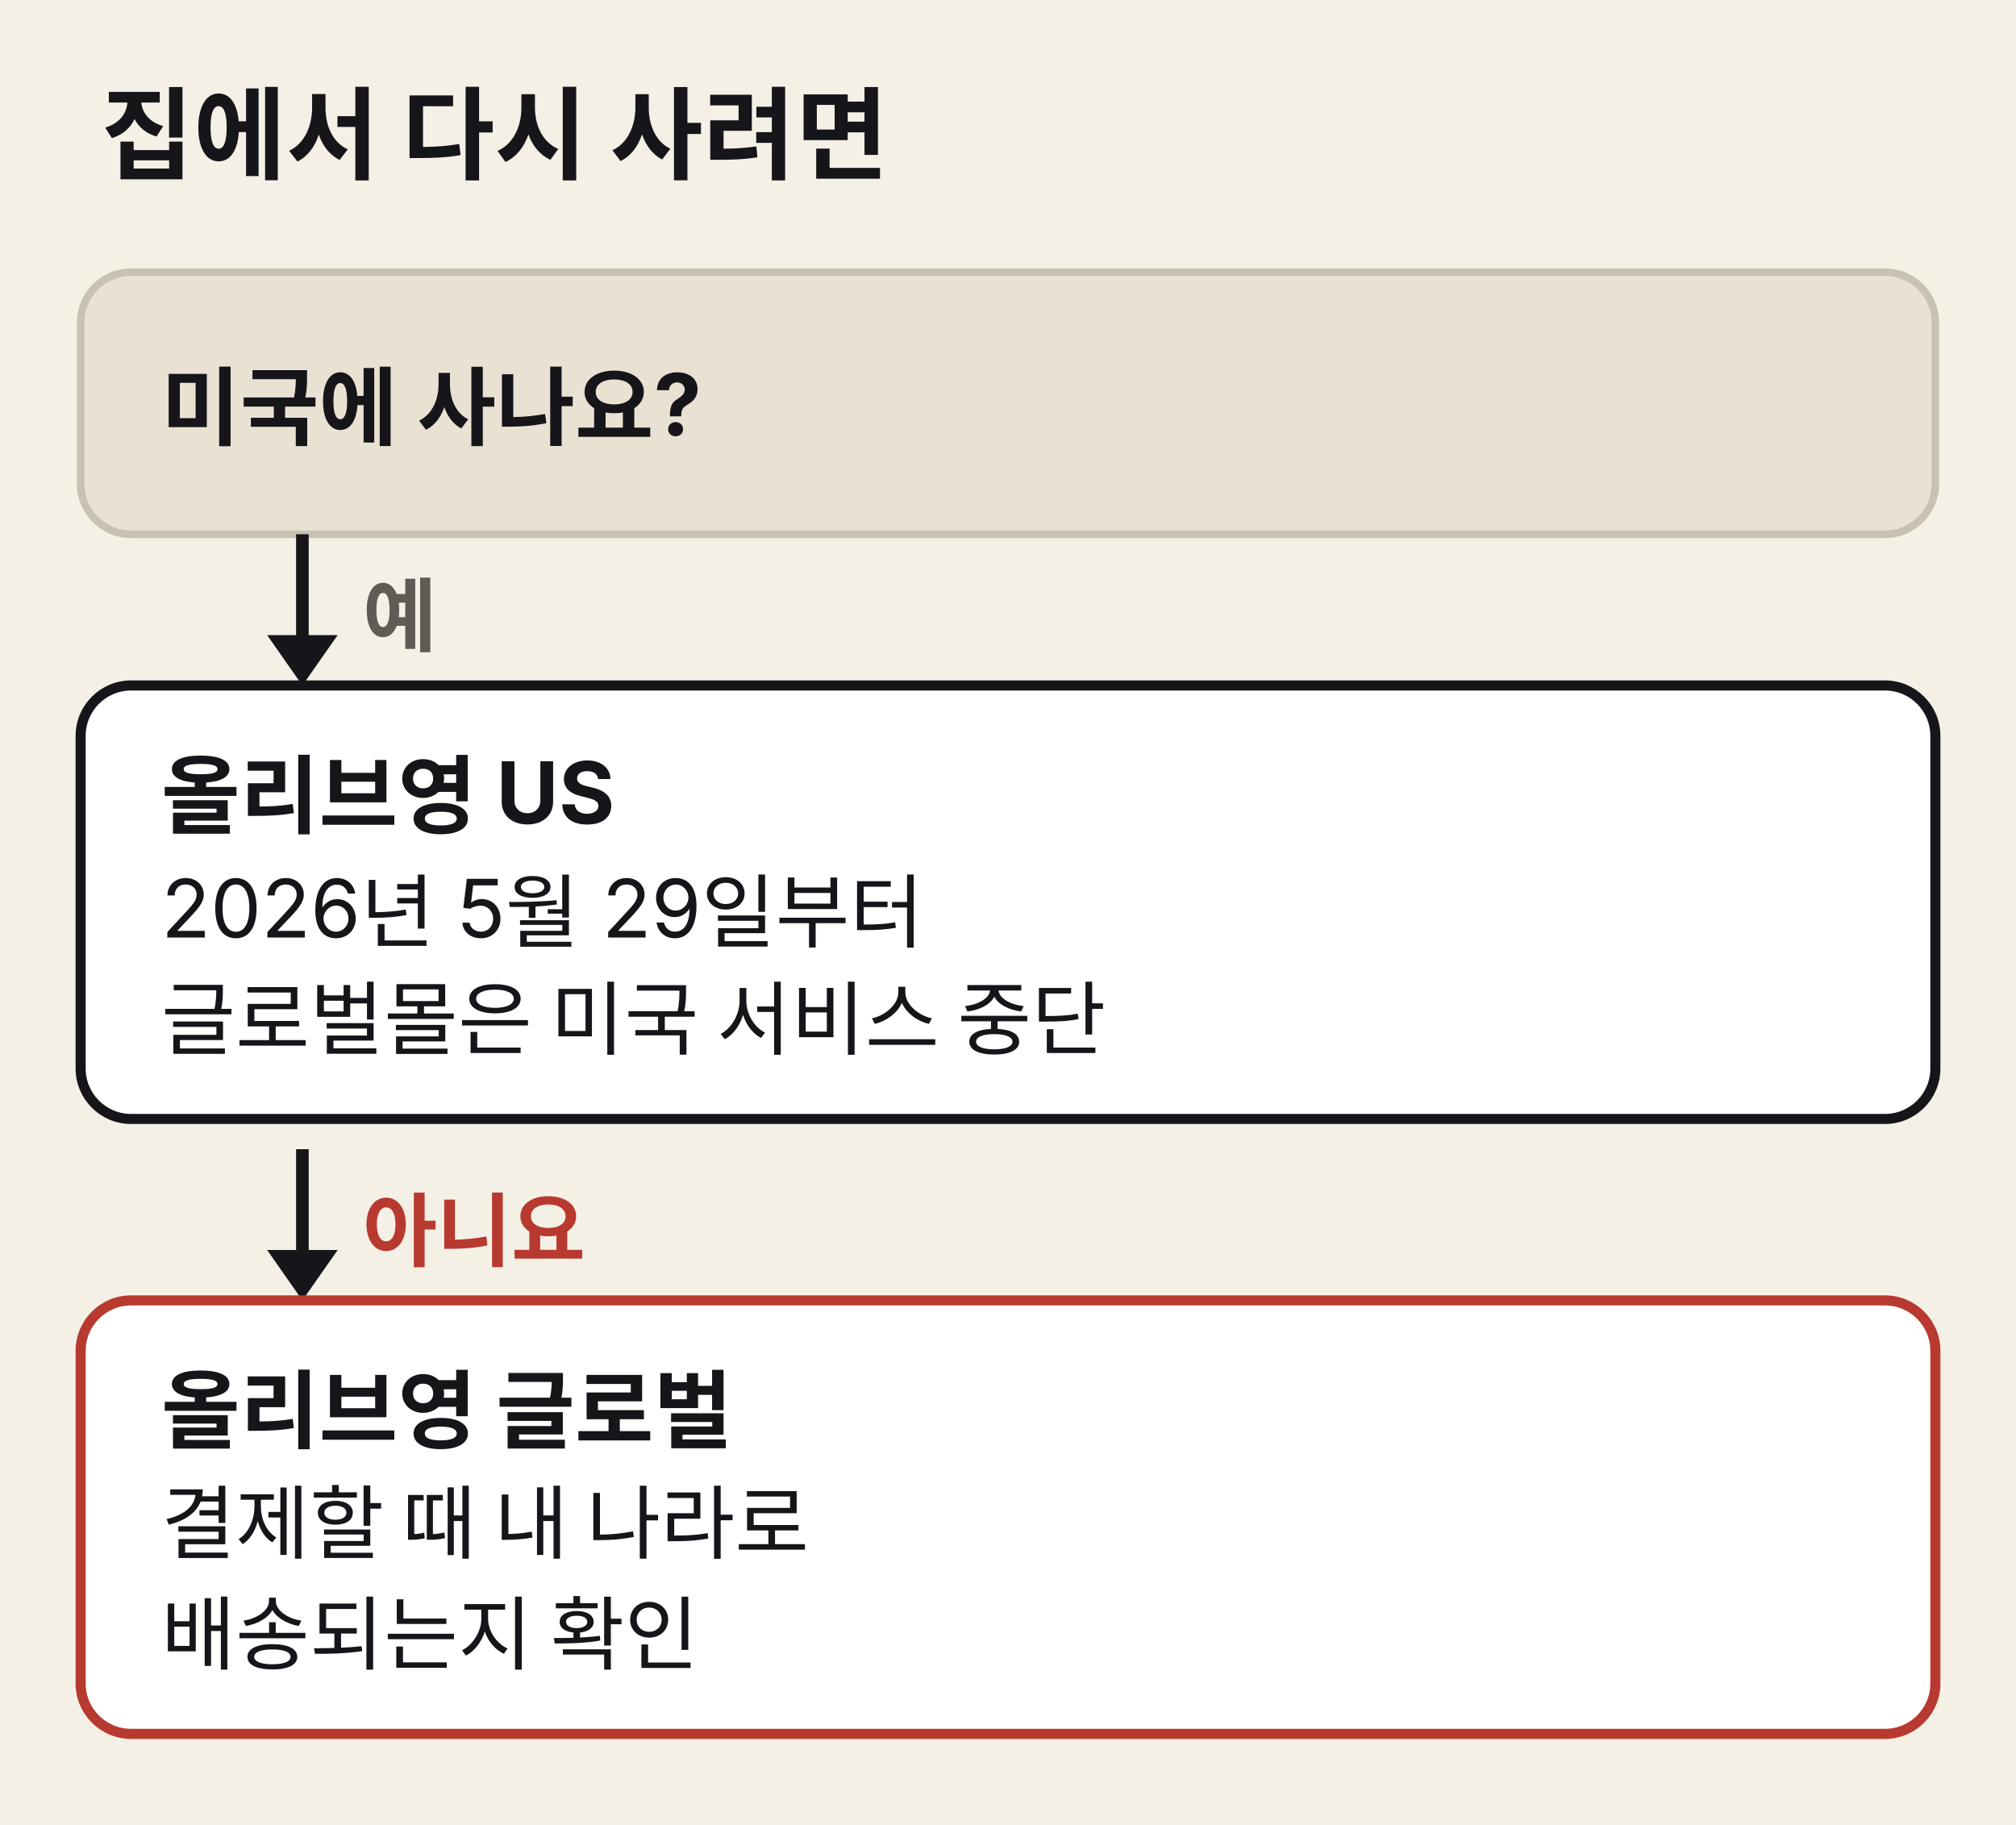
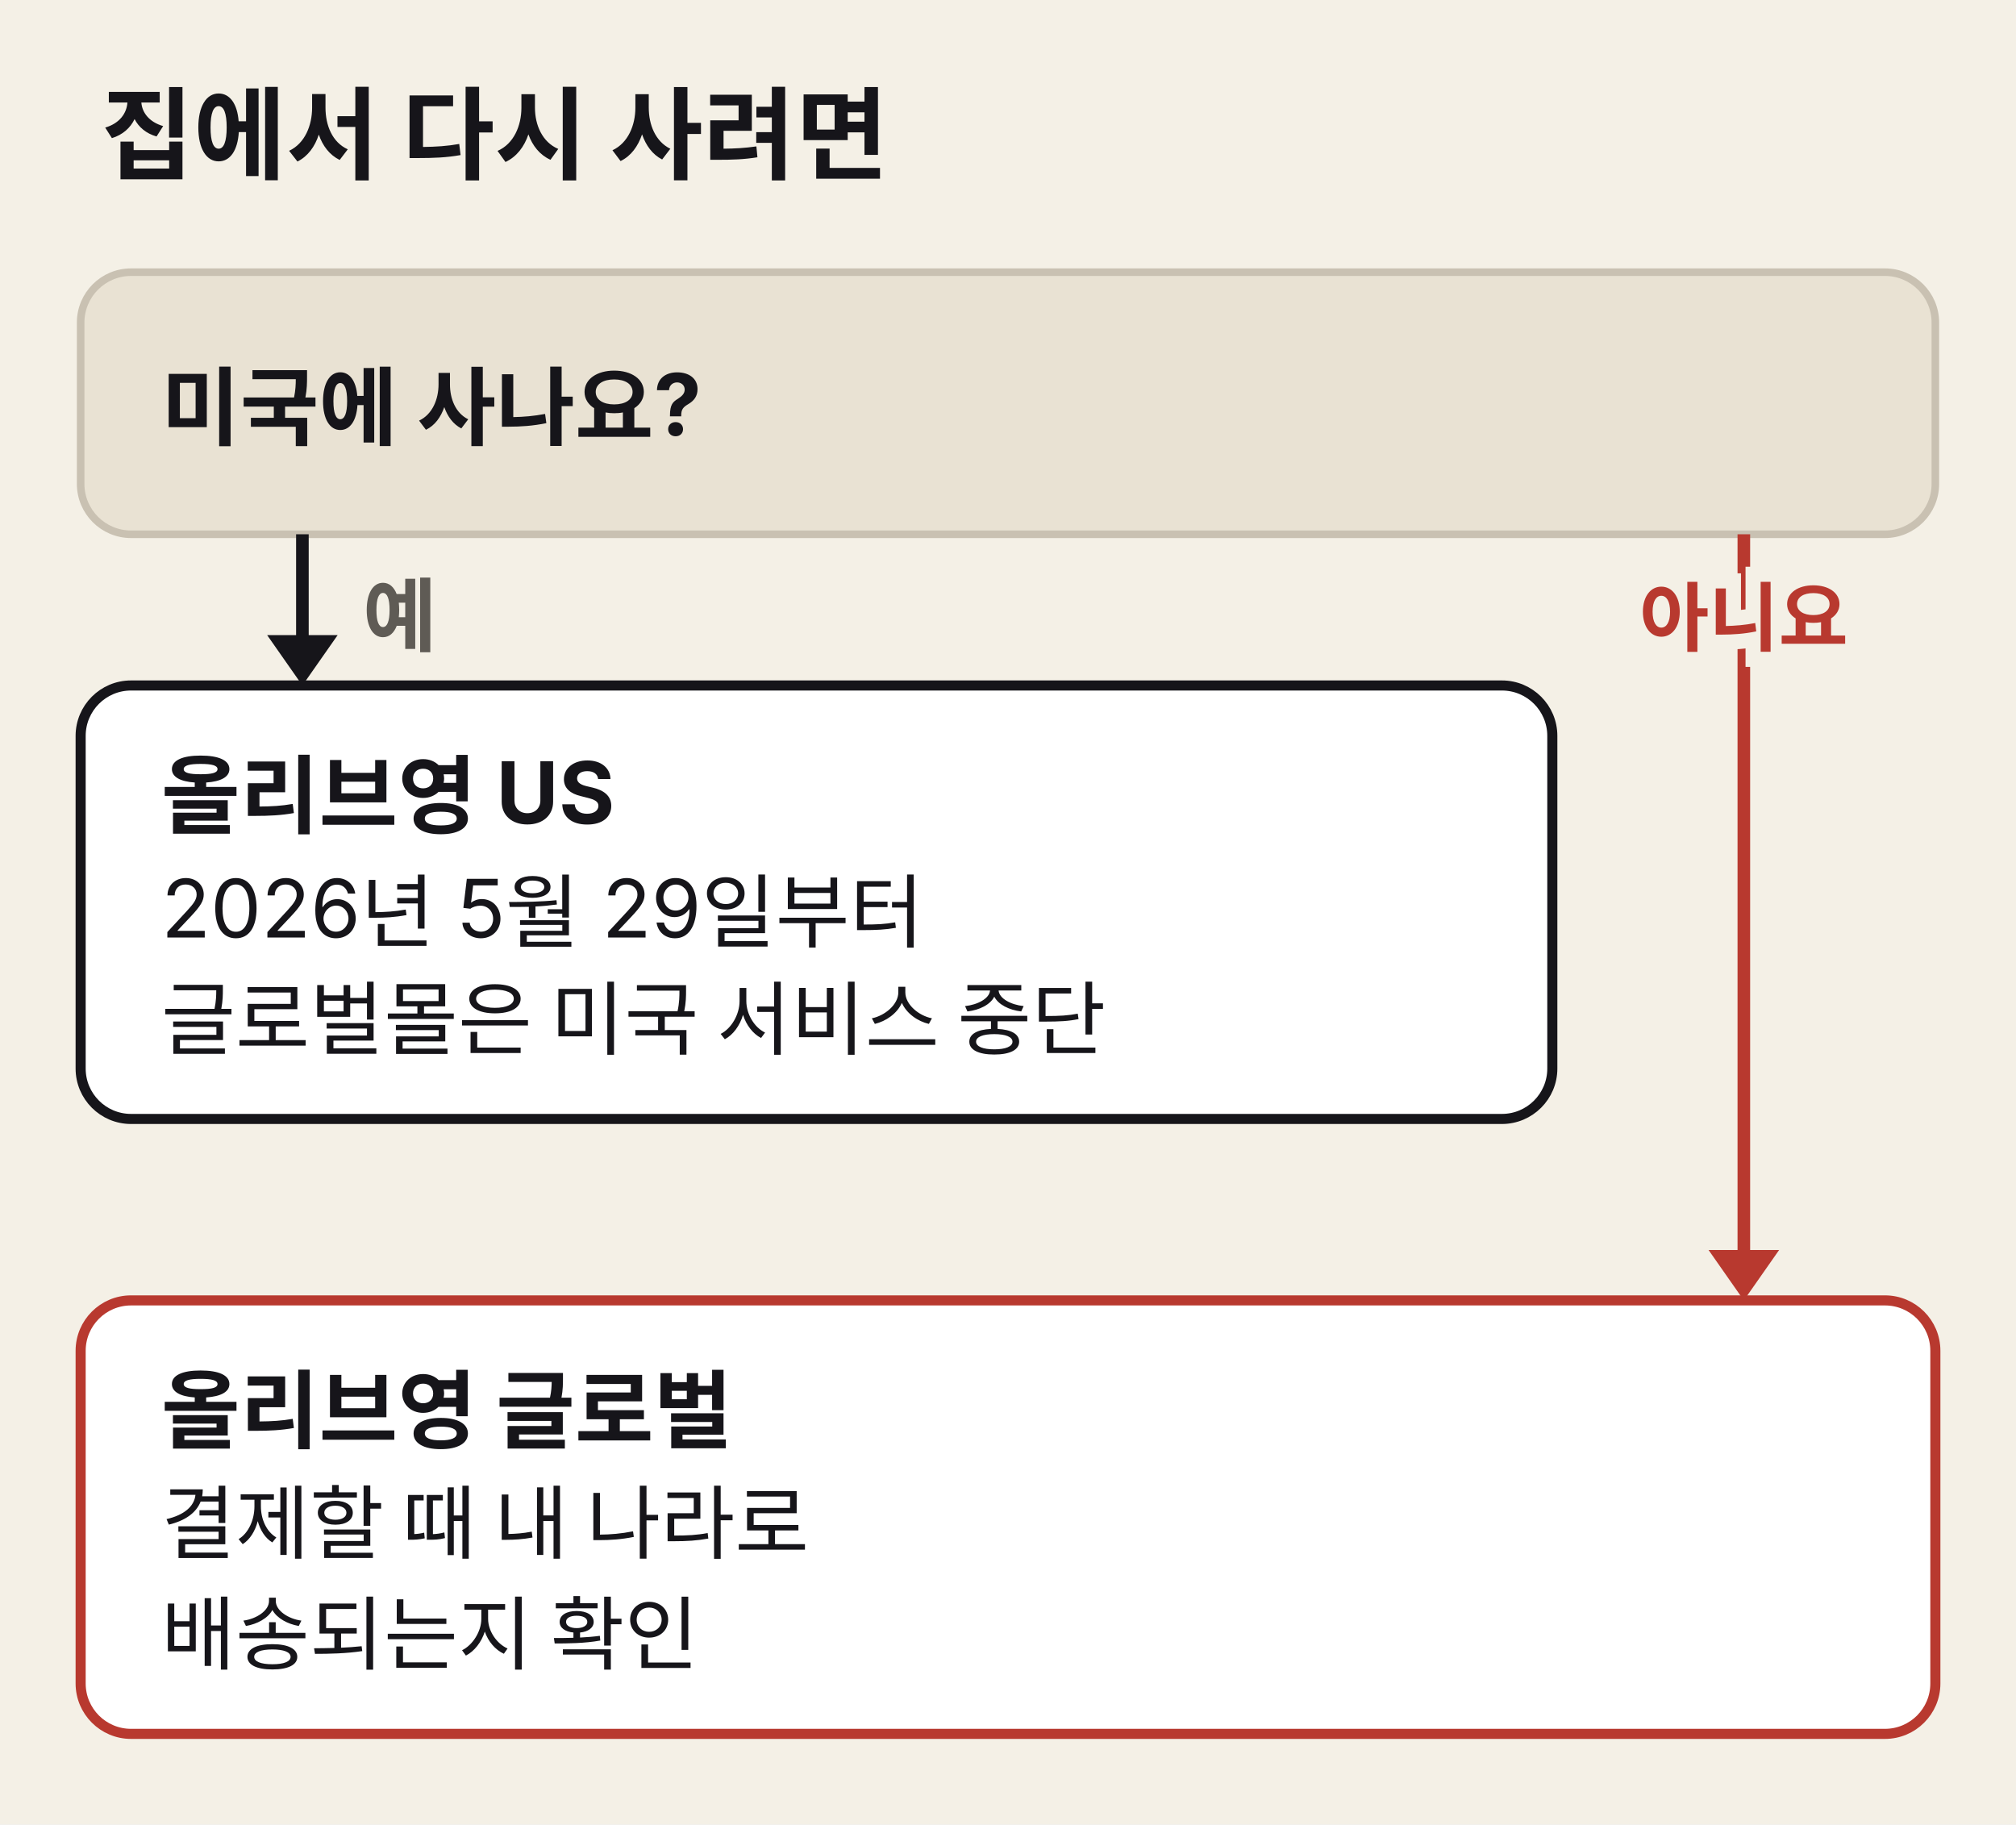
<svg xmlns="http://www.w3.org/2000/svg" viewBox="0 0 400 362" role="img" aria-label="집에서 다시 사려면" font-family="system-ui, -apple-system, &quot;Noto Sans KR&quot;, &quot;Noto Sans JP&quot;, &quot;Noto Sans TC&quot;, sans-serif">
  <rect width="400" height="362" fill="#f4f0e6" />
  <text x="20" y="34" font-size="20" font-weight="700" fill="#16151a" text-anchor="start">집에서 다시 사려면</text>
  <rect x="16" y="54" width="368" height="52" rx="10" fill="#e9e2d3" stroke="#c9c1b2" stroke-width="1.5" />
  <text x="32" y="87" font-size="17" font-weight="700" fill="#16151a" text-anchor="start">미국에 사나요?</text>
  <line x1="60" y1="106" x2="60" y2="128" stroke="#16151a" stroke-width="2.5" />
  <path d="M53,126 L60,136 L67,126 z" fill="#16151a" />
  <text x="72" y="128" font-size="16" font-weight="700" fill="#5f5b55" text-anchor="start">예</text>
-   <rect x="16" y="136" width="368" height="86" rx="10" fill="#ffffff" stroke="#16151a" stroke-width="2" />
+   <rect x="16" y="136" width="292" height="86" rx="10" fill="#ffffff" stroke="#16151a" stroke-width="2" />
  <text x="32" y="164" font-size="17" font-weight="700" fill="#16151a" text-anchor="start">올리브영 US</text>
  <text x="32" y="186" font-size="16" font-weight="400" fill="#16151a" text-anchor="start">2026년 5월 29일부터</text>
  <text x="32" y="208" font-size="16" font-weight="400" fill="#16151a" text-anchor="start">글로벌몰은 미국 서비스 중단</text>
-   <line x1="60" y1="228" x2="60" y2="250" stroke="#16151a" stroke-width="2.5" />
-   <path d="M53,248 L60,258 L67,248 z" fill="#16151a" />
-   <text x="72" y="250" font-size="16" font-weight="700" fill="#b8392f" text-anchor="start">아니요</text>
+   <line x1="346" y1="106" x2="346" y2="250" stroke="#b8392f" stroke-width="2.5" />
+   <path d="M339,248 L346,258 L353,248 z" fill="#b8392f" />
+   <text x="346" y="128" font-size="15" font-weight="700" fill="#b8392f" text-anchor="middle" paint-order="stroke" stroke="#f4f0e6" stroke-width="6">아니요</text>
  <rect x="16" y="258" width="368" height="86" rx="10" fill="#ffffff" stroke="#b8392f" stroke-width="2" />
  <text x="32" y="286" font-size="17" font-weight="700" fill="#16151a" text-anchor="start">올리브영 글로벌</text>
  <text x="32" y="308" font-size="16" font-weight="400" fill="#16151a" text-anchor="start">결제할 때 내 나라로</text>
  <text x="32" y="330" font-size="16" font-weight="400" fill="#16151a" text-anchor="start">배송되는지 확인</text>
</svg>
